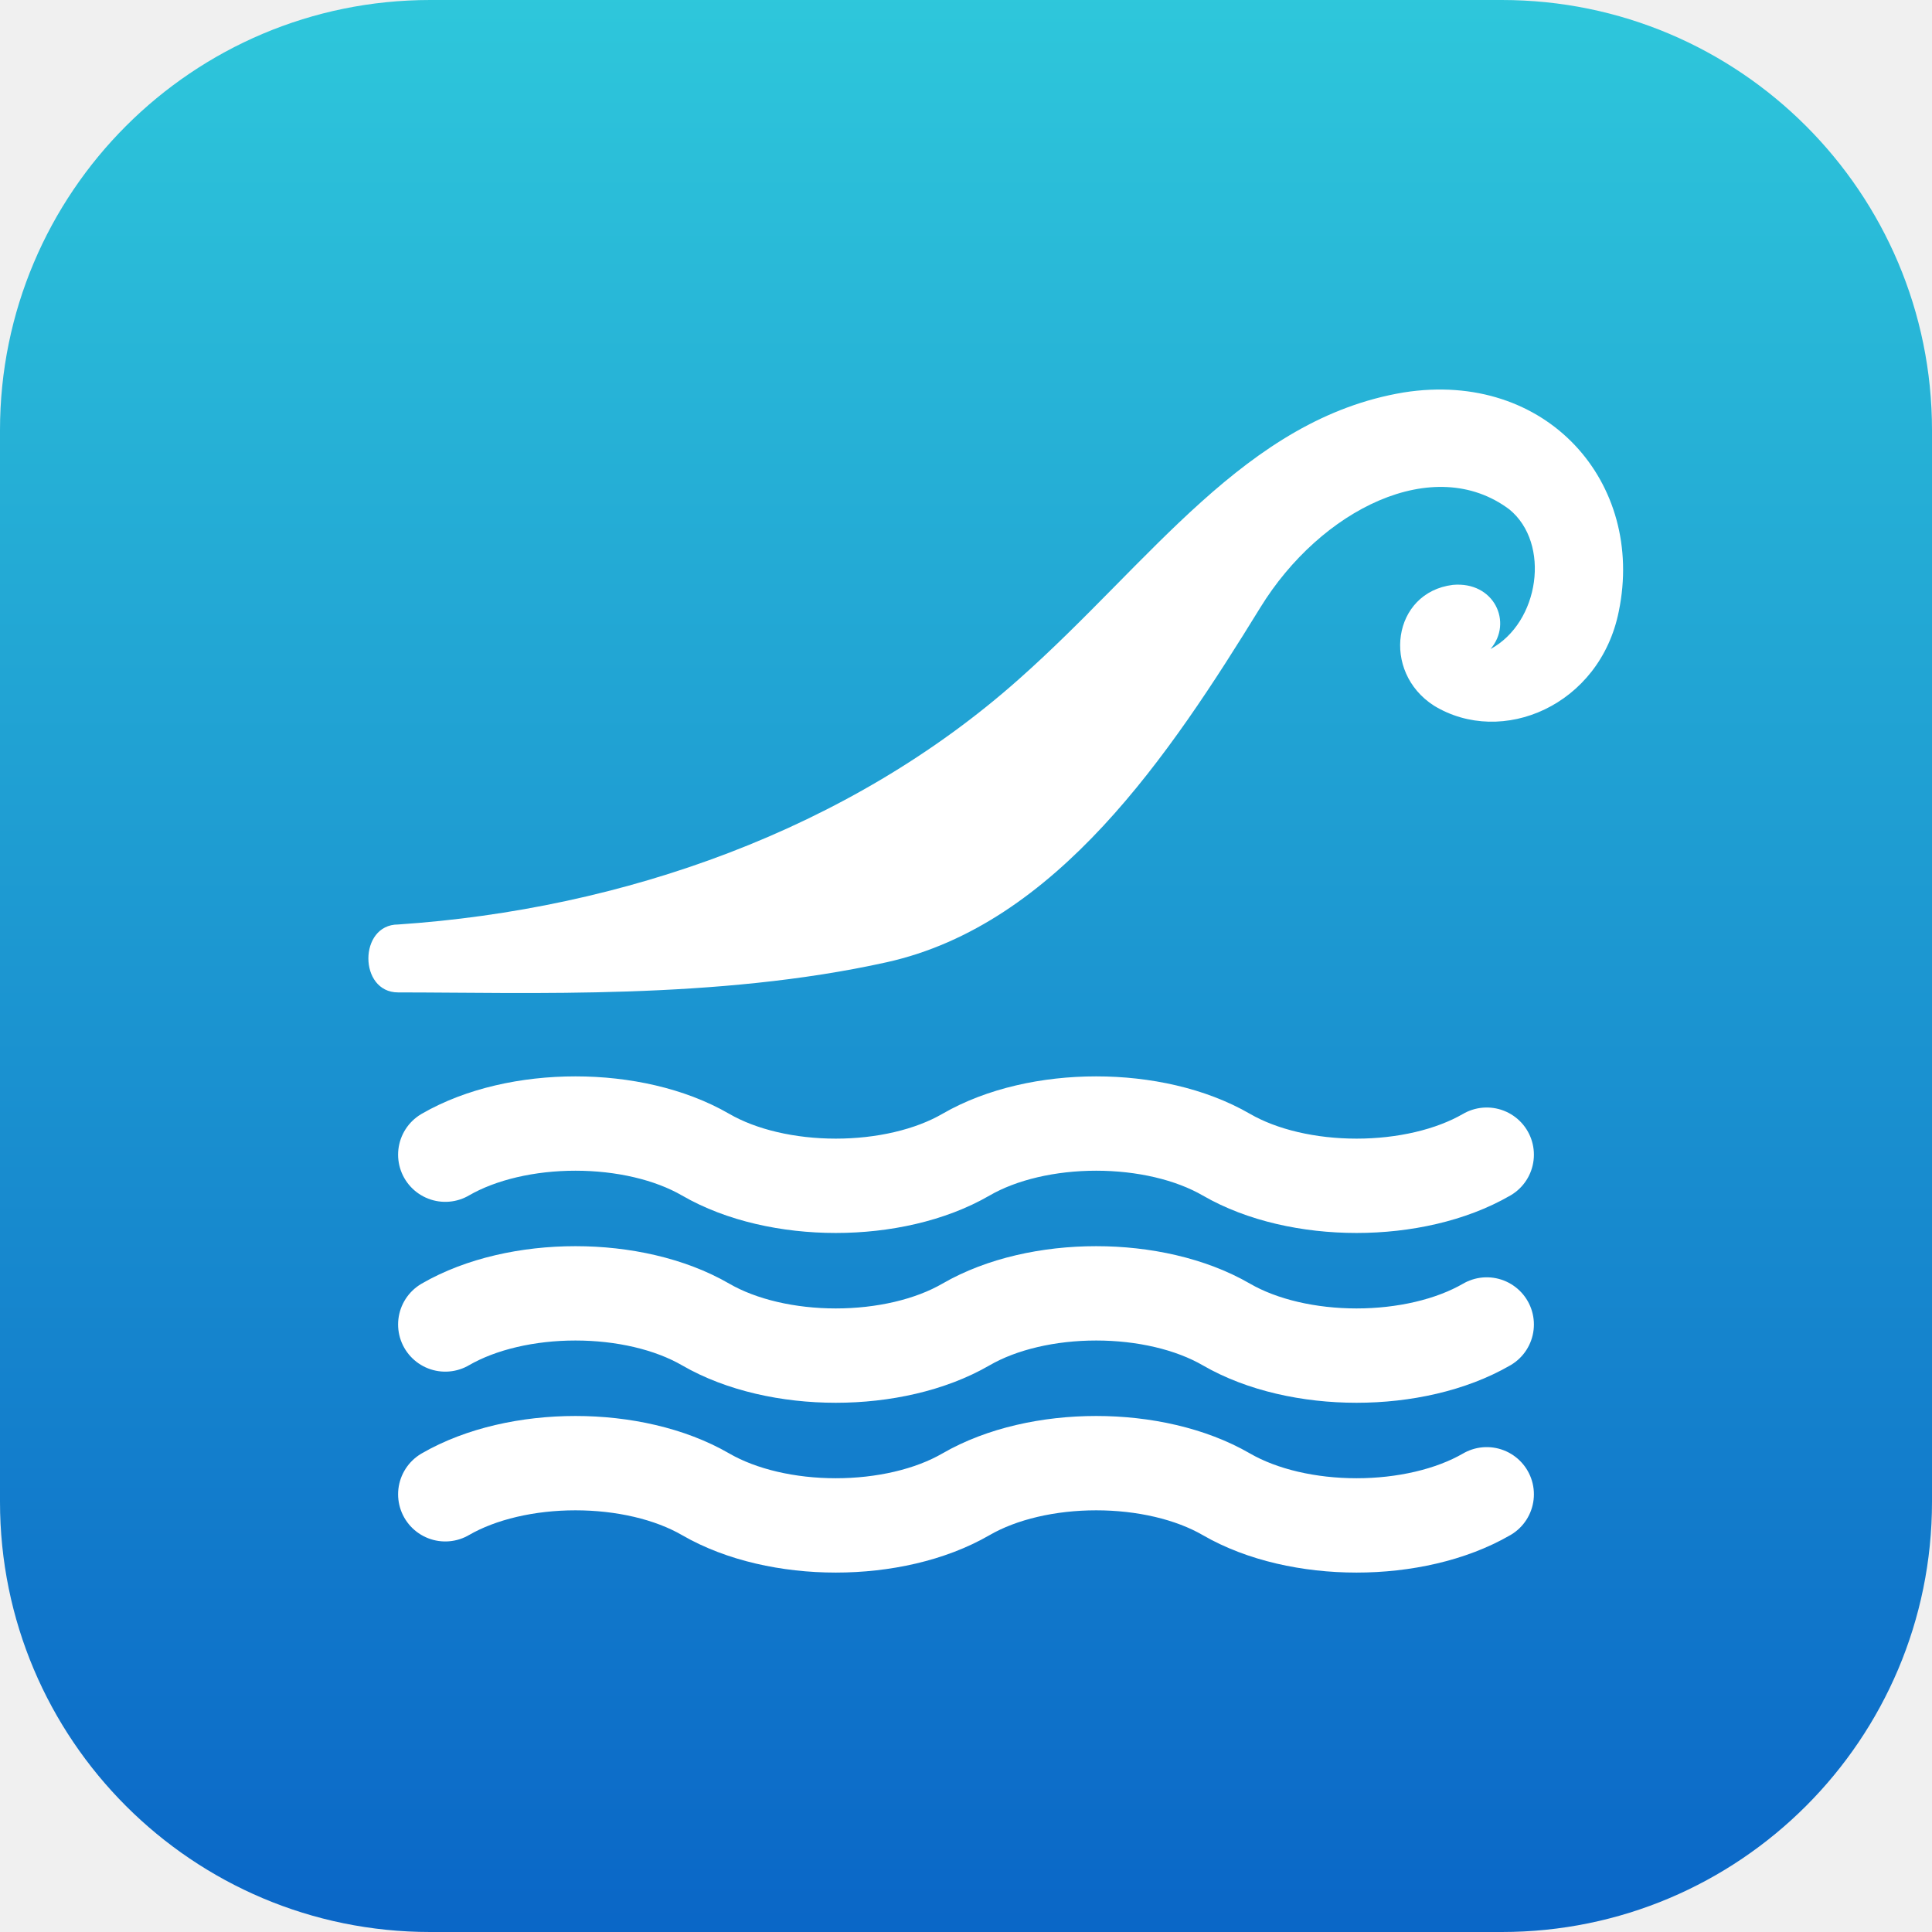
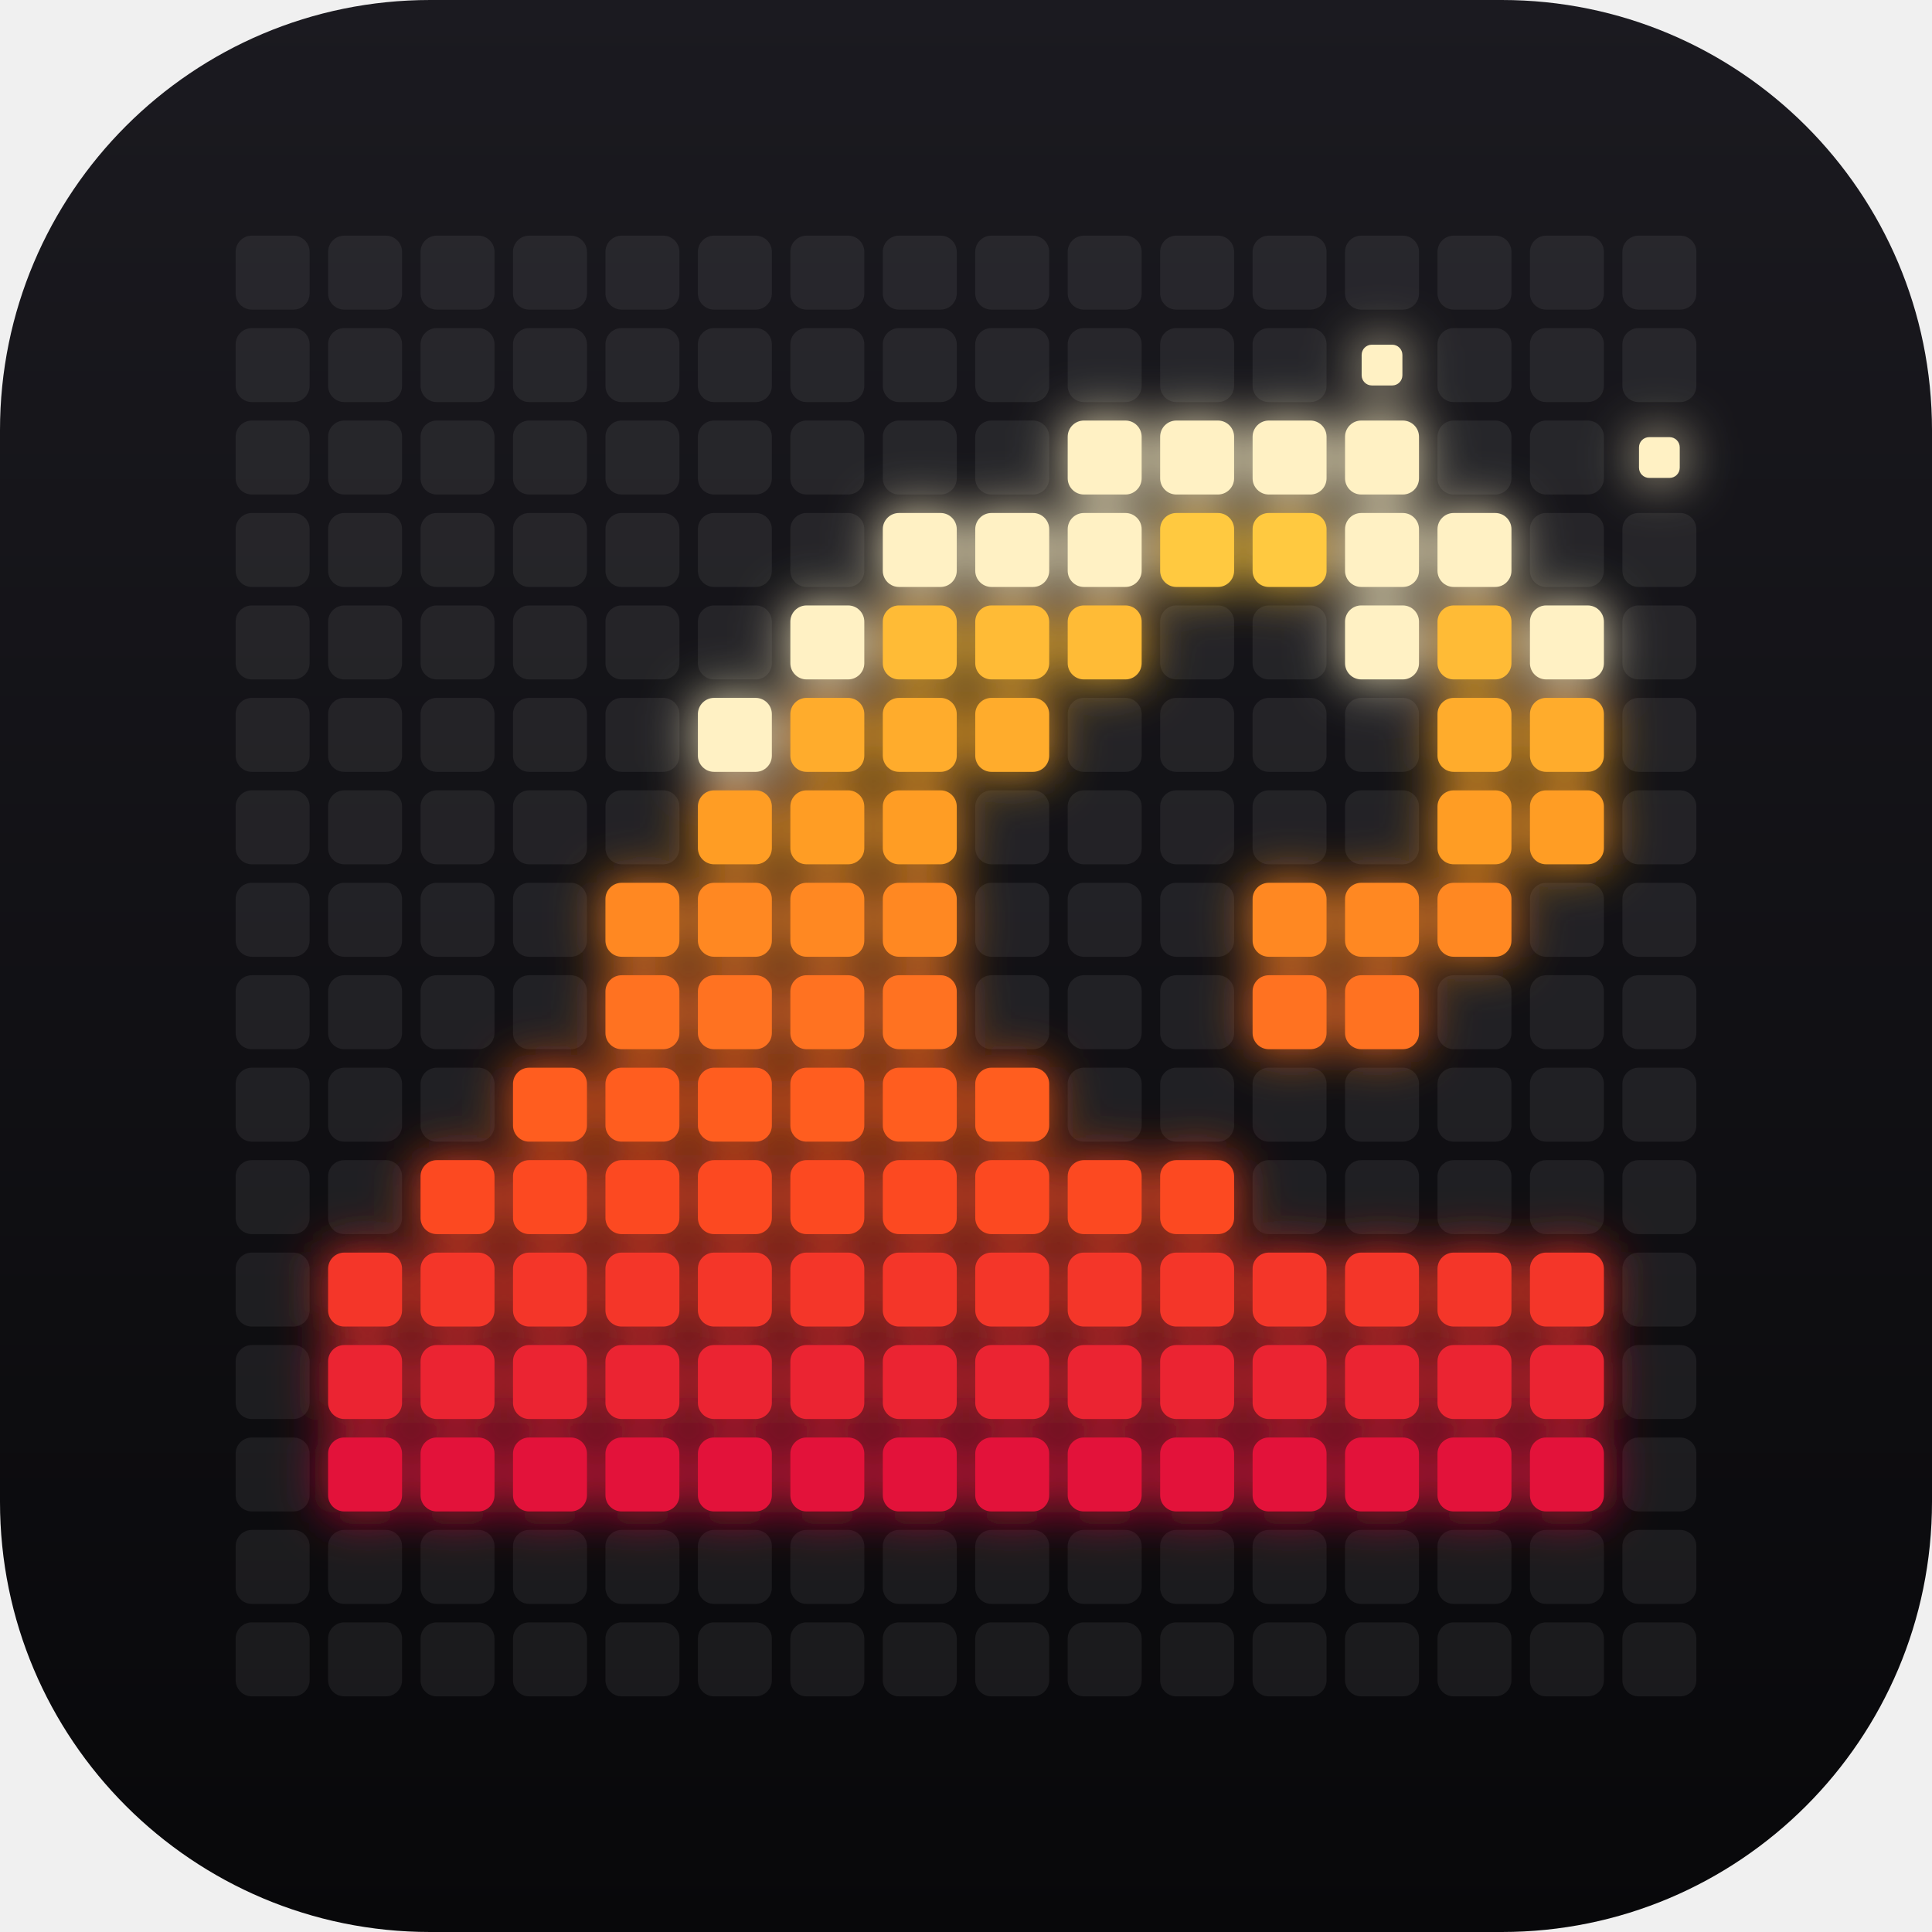
<svg xmlns="http://www.w3.org/2000/svg" viewBox="0 0 1024 1024">
  <defs>
-     <linearGradient id="g" x1="0" y1="0" x2="0" y2="1">
-       <stop offset="0" stop-color="#2EC7DB" />
-       <stop offset="1" stop-color="#0A66C7" />
+     <linearGradient id="bg" x1="0" y1="0" x2="0" y2="1">
+       <stop offset="0" stop-color="#1B1A20" />
+       <stop offset="1" stop-color="#08080A" />
    </linearGradient>
+     <filter id="glow" x="-20%" y="-20%" width="140%" height="140%">
+       <feGaussianBlur stdDeviation="14" />
+     </filter>
+     <g id="pixels">
+       <rect x="721.7" y="182.7" width="21.6" height="21.6" rx="5.4" fill="#FFF1C4" />
+       <rect x="565.9" y="222.9" width="39.2" height="39.2" rx="8.6" fill="#FFF1C4" />
+       <rect x="614.9" y="222.9" width="39.2" height="39.2" rx="8.6" fill="#FFF1C4" />
+       <rect x="663.9" y="222.9" width="39.2" height="39.2" rx="8.6" fill="#FFF1C4" />
+       <rect x="712.9" y="222.9" width="39.2" height="39.2" rx="8.6" fill="#FFF1C4" />
+       <rect x="868.7" y="231.7" width="21.6" height="21.6" rx="5.4" fill="#FFF1C4" />
+       <rect x="467.9" y="271.9" width="39.2" height="39.2" rx="8.6" fill="#FFF1C4" />
+       <rect x="516.9" y="271.9" width="39.2" height="39.2" rx="8.6" fill="#FFF1C4" />
+       <rect x="565.9" y="271.9" width="39.2" height="39.2" rx="8.6" fill="#FFF1C4" />
+       <rect x="614.9" y="271.9" width="39.2" height="39.2" rx="8.6" fill="#FFC940" />
+       <rect x="663.9" y="271.9" width="39.2" height="39.2" rx="8.6" fill="#FFC940" />
+       <rect x="712.9" y="271.9" width="39.2" height="39.2" rx="8.6" fill="#FFF1C4" />
+       <rect x="761.9" y="271.9" width="39.2" height="39.2" rx="8.6" fill="#FFF1C4" />
+       <rect x="418.9" y="320.9" width="39.2" height="39.2" rx="8.6" fill="#FFF1C4" />
+       <rect x="467.9" y="320.9" width="39.2" height="39.2" rx="8.6" fill="#FFBB36" />
+       <rect x="516.9" y="320.9" width="39.2" height="39.2" rx="8.6" fill="#FFBB36" />
+       <rect x="565.9" y="320.9" width="39.2" height="39.2" rx="8.6" fill="#FFBB36" />
+       <rect x="712.9" y="320.9" width="39.2" height="39.2" rx="8.6" fill="#FFF1C4" />
+       <rect x="761.9" y="320.9" width="39.2" height="39.2" rx="8.6" fill="#FFBB36" />
+       <rect x="810.9" y="320.9" width="39.2" height="39.2" rx="8.6" fill="#FFF1C4" />
+       <rect x="369.9" y="369.9" width="39.2" height="39.2" rx="8.6" fill="#FFF1C4" />
+       <rect x="418.9" y="369.9" width="39.2" height="39.2" rx="8.6" fill="#FFAC2C" />
+       <rect x="467.9" y="369.9" width="39.2" height="39.2" rx="8.6" fill="#FFAC2C" />
+       <rect x="516.9" y="369.9" width="39.2" height="39.2" rx="8.6" fill="#FFAC2C" />
+       <rect x="761.9" y="369.9" width="39.2" height="39.2" rx="8.6" fill="#FFAC2C" />
+       <rect x="810.9" y="369.9" width="39.2" height="39.2" rx="8.6" fill="#FFAC2C" />
+       <rect x="369.9" y="418.9" width="39.2" height="39.2" rx="8.6" fill="#FF9D24" />
+       <rect x="418.9" y="418.9" width="39.2" height="39.2" rx="8.6" fill="#FF9D24" />
+       <rect x="467.9" y="418.9" width="39.2" height="39.2" rx="8.6" fill="#FF9D24" />
+       <rect x="761.9" y="418.9" width="39.2" height="39.2" rx="8.6" fill="#FF9D24" />
+       <rect x="810.9" y="418.9" width="39.2" height="39.2" rx="8.6" fill="#FF9D24" />
+       <rect x="320.9" y="467.9" width="39.2" height="39.2" rx="8.6" fill="#FF8822" />
+       <rect x="369.9" y="467.9" width="39.2" height="39.2" rx="8.6" fill="#FF8822" />
+       <rect x="418.9" y="467.9" width="39.2" height="39.2" rx="8.6" fill="#FF8822" />
+       <rect x="467.9" y="467.9" width="39.2" height="39.2" rx="8.6" fill="#FF8822" />
+       <rect x="663.9" y="467.9" width="39.2" height="39.2" rx="8.6" fill="#FF8822" />
+       <rect x="712.9" y="467.9" width="39.2" height="39.2" rx="8.6" fill="#FF8822" />
+       <rect x="761.9" y="467.9" width="39.2" height="39.2" rx="8.6" fill="#FF8822" />
+       <rect x="320.9" y="516.9" width="39.2" height="39.2" rx="8.6" fill="#FF7221" />
+       <rect x="369.9" y="516.9" width="39.2" height="39.2" rx="8.6" fill="#FF7221" />
+       <rect x="418.9" y="516.9" width="39.2" height="39.2" rx="8.6" fill="#FF7221" />
+       <rect x="467.9" y="516.9" width="39.2" height="39.2" rx="8.6" fill="#FF7221" />
+       <rect x="663.9" y="516.9" width="39.2" height="39.2" rx="8.6" fill="#FF7221" />
+       <rect x="712.9" y="516.9" width="39.2" height="39.2" rx="8.6" fill="#FF7221" />
+       <rect x="271.9" y="565.9" width="39.2" height="39.2" rx="8.6" fill="#FF5D1F" />
+       <rect x="320.9" y="565.9" width="39.2" height="39.2" rx="8.6" fill="#FF5D1F" />
+       <rect x="369.9" y="565.9" width="39.2" height="39.2" rx="8.6" fill="#FF5D1F" />
+       <rect x="418.9" y="565.9" width="39.2" height="39.2" rx="8.6" fill="#FF5D1F" />
+       <rect x="467.9" y="565.9" width="39.2" height="39.2" rx="8.6" fill="#FF5D1F" />
+       <rect x="516.9" y="565.9" width="39.2" height="39.2" rx="8.6" fill="#FF5D1F" />
+       <rect x="222.9" y="614.9" width="39.2" height="39.2" rx="8.6" fill="#FC4921" />
+       <rect x="271.9" y="614.9" width="39.2" height="39.2" rx="8.6" fill="#FC4921" />
+       <rect x="320.9" y="614.9" width="39.2" height="39.2" rx="8.6" fill="#FC4921" />
+       <rect x="369.9" y="614.9" width="39.2" height="39.2" rx="8.6" fill="#FC4921" />
+       <rect x="418.9" y="614.9" width="39.2" height="39.2" rx="8.6" fill="#FC4921" />
+       <rect x="467.9" y="614.9" width="39.2" height="39.2" rx="8.6" fill="#FC4921" />
+       <rect x="516.9" y="614.9" width="39.2" height="39.2" rx="8.6" fill="#FC4921" />
+       <rect x="565.9" y="614.9" width="39.2" height="39.2" rx="8.6" fill="#FC4921" />
+       <rect x="614.9" y="614.9" width="39.2" height="39.2" rx="8.6" fill="#FC4921" />
+       <rect x="173.9" y="663.9" width="39.2" height="39.2" rx="8.6" fill="#F43629" />
+       <rect x="222.9" y="663.9" width="39.2" height="39.2" rx="8.6" fill="#F43629" />
+       <rect x="271.9" y="663.9" width="39.2" height="39.2" rx="8.6" fill="#F43629" />
+       <rect x="320.9" y="663.9" width="39.2" height="39.2" rx="8.6" fill="#F43629" />
+       <rect x="369.9" y="663.9" width="39.2" height="39.2" rx="8.6" fill="#F43629" />
+       <rect x="418.9" y="663.9" width="39.2" height="39.2" rx="8.6" fill="#F43629" />
+       <rect x="467.9" y="663.9" width="39.2" height="39.2" rx="8.6" fill="#F43629" />
+       <rect x="516.9" y="663.9" width="39.2" height="39.2" rx="8.6" fill="#F43629" />
+       <rect x="565.9" y="663.9" width="39.2" height="39.2" rx="8.6" fill="#F43629" />
+       <rect x="614.9" y="663.9" width="39.2" height="39.2" rx="8.6" fill="#F43629" />
+       <rect x="663.9" y="663.9" width="39.2" height="39.2" rx="8.6" fill="#F43629" />
+       <rect x="712.9" y="663.9" width="39.2" height="39.2" rx="8.6" fill="#F43629" />
+       <rect x="761.9" y="663.9" width="39.2" height="39.2" rx="8.6" fill="#F43629" />
+       <rect x="810.9" y="663.9" width="39.2" height="39.2" rx="8.6" fill="#F43629" />
+       <rect x="173.9" y="712.9" width="39.2" height="39.2" rx="8.6" fill="#EB2432" />
+       <rect x="222.9" y="712.9" width="39.2" height="39.2" rx="8.6" fill="#EB2432" />
+       <rect x="271.9" y="712.9" width="39.2" height="39.2" rx="8.6" fill="#EB2432" />
+       <rect x="320.9" y="712.9" width="39.2" height="39.2" rx="8.6" fill="#EB2432" />
+       <rect x="369.9" y="712.9" width="39.2" height="39.2" rx="8.6" fill="#EB2432" />
+       <rect x="418.9" y="712.9" width="39.2" height="39.2" rx="8.6" fill="#EB2432" />
+       <rect x="467.9" y="712.9" width="39.2" height="39.2" rx="8.6" fill="#EB2432" />
+       <rect x="516.9" y="712.9" width="39.2" height="39.2" rx="8.6" fill="#EB2432" />
+       <rect x="565.9" y="712.9" width="39.2" height="39.2" rx="8.6" fill="#EB2432" />
+       <rect x="614.9" y="712.9" width="39.2" height="39.2" rx="8.6" fill="#EB2432" />
+       <rect x="663.9" y="712.9" width="39.2" height="39.2" rx="8.6" fill="#EB2432" />
+       <rect x="712.9" y="712.9" width="39.2" height="39.2" rx="8.6" fill="#EB2432" />
+       <rect x="761.9" y="712.9" width="39.2" height="39.2" rx="8.6" fill="#EB2432" />
+       <rect x="810.9" y="712.9" width="39.2" height="39.2" rx="8.6" fill="#EB2432" />
+       <rect x="173.9" y="761.9" width="39.2" height="39.2" rx="8.6" fill="#E3123A" />
+       <rect x="222.9" y="761.9" width="39.2" height="39.2" rx="8.6" fill="#E3123A" />
+       <rect x="271.9" y="761.9" width="39.2" height="39.2" rx="8.6" fill="#E3123A" />
+       <rect x="320.9" y="761.9" width="39.2" height="39.2" rx="8.6" fill="#E3123A" />
+       <rect x="369.9" y="761.9" width="39.2" height="39.2" rx="8.6" fill="#E3123A" />
+       <rect x="418.9" y="761.9" width="39.2" height="39.2" rx="8.6" fill="#E3123A" />
+       <rect x="467.9" y="761.9" width="39.2" height="39.2" rx="8.6" fill="#E3123A" />
+       <rect x="516.9" y="761.9" width="39.2" height="39.2" rx="8.6" fill="#E3123A" />
+       <rect x="565.9" y="761.9" width="39.2" height="39.2" rx="8.6" fill="#E3123A" />
+       <rect x="614.9" y="761.9" width="39.2" height="39.2" rx="8.6" fill="#E3123A" />
+       <rect x="663.9" y="761.9" width="39.2" height="39.2" rx="8.6" fill="#E3123A" />
+       <rect x="712.9" y="761.9" width="39.2" height="39.2" rx="8.6" fill="#E3123A" />
+       <rect x="761.9" y="761.9" width="39.2" height="39.2" rx="8.6" fill="#E3123A" />
+       <rect x="810.9" y="761.9" width="39.2" height="39.2" rx="8.6" fill="#E3123A" />
+     </g>
  </defs>
-   <rect width="1024" height="1024" rx="228" fill="url(#g)" />
-   <path fill="#fff" transform="translate(0 -30)" d="M211 520 C 330 512, 450 470, 540 390 C 610 328, 660 252, 744 238 C 820 226, 872 286, 858 354 C 848 404, 796 426, 760 404 C 732 386, 738 344, 770 340 C 792 338, 802 360, 790 374 C 816 360, 822 318, 800 300 C 760 270, 700 300, 668 352 C 620 430, 560 520, 470 540 C 380 560, 280 556, 211 556 C 190 556, 190 520, 211 520 Z" />
-   <g fill="none" stroke="#fff" stroke-width="50" stroke-linecap="round">
-     <path d="M236 612 C 274 590 336 590 374 612 S 474 634 512 612 S 612 590 650 612 S 750 634 788 612" />
-     <path d="M236 702 C 274 680 336 680 374 702 S 474 724 512 702 S 612 680 650 702 S 750 724 788 702" />
-     <path d="M236 792 C 274 770 336 770 374 792 S 474 814 512 792 S 612 770 650 792 S 750 814 788 792" />
+   <rect width="1024" height="1024" rx="228" fill="url(#bg)" />
+   <g fill="#FFFFFF" opacity=".07">
+     <rect x="124.9" y="124.9" width="39.2" height="39.2" rx="8.6" />
+     <rect x="173.9" y="124.9" width="39.2" height="39.2" rx="8.6" />
+     <rect x="222.9" y="124.9" width="39.2" height="39.2" rx="8.6" />
+     <rect x="271.9" y="124.9" width="39.2" height="39.2" rx="8.6" />
+     <rect x="320.9" y="124.9" width="39.2" height="39.2" rx="8.6" />
+     <rect x="369.9" y="124.9" width="39.2" height="39.2" rx="8.6" />
+     <rect x="418.9" y="124.9" width="39.2" height="39.2" rx="8.6" />
+     <rect x="467.9" y="124.9" width="39.2" height="39.2" rx="8.6" />
+     <rect x="516.9" y="124.9" width="39.2" height="39.2" rx="8.6" />
+     <rect x="565.9" y="124.9" width="39.2" height="39.2" rx="8.6" />
+     <rect x="614.9" y="124.9" width="39.2" height="39.2" rx="8.6" />
+     <rect x="663.9" y="124.9" width="39.2" height="39.2" rx="8.6" />
+     <rect x="712.9" y="124.9" width="39.2" height="39.2" rx="8.6" />
+     <rect x="761.9" y="124.9" width="39.2" height="39.2" rx="8.6" />
+     <rect x="810.9" y="124.9" width="39.2" height="39.2" rx="8.6" />
+     <rect x="859.9" y="124.9" width="39.2" height="39.2" rx="8.6" />
+     <rect x="124.9" y="173.9" width="39.2" height="39.2" rx="8.6" />
+     <rect x="173.9" y="173.9" width="39.2" height="39.2" rx="8.6" />
+     <rect x="222.9" y="173.9" width="39.2" height="39.2" rx="8.6" />
+     <rect x="271.9" y="173.9" width="39.2" height="39.2" rx="8.6" />
+     <rect x="320.9" y="173.9" width="39.2" height="39.2" rx="8.6" />
+     <rect x="369.9" y="173.9" width="39.2" height="39.2" rx="8.6" />
+     <rect x="418.9" y="173.9" width="39.2" height="39.2" rx="8.6" />
+     <rect x="467.9" y="173.9" width="39.2" height="39.2" rx="8.6" />
+     <rect x="516.9" y="173.9" width="39.2" height="39.2" rx="8.6" />
+     <rect x="565.9" y="173.9" width="39.2" height="39.2" rx="8.6" />
+     <rect x="614.9" y="173.9" width="39.2" height="39.2" rx="8.6" />
+     <rect x="663.9" y="173.9" width="39.2" height="39.2" rx="8.6" />
+     <rect x="761.9" y="173.9" width="39.2" height="39.2" rx="8.6" />
+     <rect x="810.9" y="173.9" width="39.2" height="39.2" rx="8.6" />
+     <rect x="859.9" y="173.9" width="39.2" height="39.2" rx="8.6" />
+     <rect x="124.9" y="222.9" width="39.2" height="39.2" rx="8.6" />
+     <rect x="173.9" y="222.9" width="39.2" height="39.2" rx="8.6" />
+     <rect x="222.9" y="222.9" width="39.2" height="39.2" rx="8.6" />
+     <rect x="271.9" y="222.9" width="39.2" height="39.2" rx="8.6" />
+     <rect x="320.9" y="222.9" width="39.2" height="39.2" rx="8.6" />
+     <rect x="369.9" y="222.9" width="39.2" height="39.2" rx="8.6" />
+     <rect x="418.9" y="222.9" width="39.2" height="39.2" rx="8.6" />
+     <rect x="467.9" y="222.9" width="39.2" height="39.2" rx="8.6" />
+     <rect x="516.9" y="222.9" width="39.2" height="39.2" rx="8.6" />
+     <rect x="761.9" y="222.9" width="39.2" height="39.2" rx="8.6" />
+     <rect x="810.9" y="222.9" width="39.2" height="39.2" rx="8.6" />
+     <rect x="124.9" y="271.9" width="39.2" height="39.2" rx="8.6" />
+     <rect x="173.9" y="271.9" width="39.2" height="39.2" rx="8.6" />
+     <rect x="222.9" y="271.9" width="39.2" height="39.2" rx="8.6" />
+     <rect x="271.9" y="271.9" width="39.2" height="39.2" rx="8.6" />
+     <rect x="320.9" y="271.9" width="39.2" height="39.2" rx="8.6" />
+     <rect x="369.9" y="271.9" width="39.2" height="39.2" rx="8.6" />
+     <rect x="418.9" y="271.9" width="39.2" height="39.2" rx="8.6" />
+     <rect x="810.9" y="271.9" width="39.2" height="39.2" rx="8.6" />
+     <rect x="859.9" y="271.9" width="39.2" height="39.2" rx="8.6" />
+     <rect x="124.9" y="320.9" width="39.2" height="39.2" rx="8.6" />
+     <rect x="173.9" y="320.9" width="39.2" height="39.2" rx="8.6" />
+     <rect x="222.9" y="320.9" width="39.2" height="39.2" rx="8.6" />
+     <rect x="271.9" y="320.9" width="39.2" height="39.2" rx="8.6" />
+     <rect x="320.9" y="320.9" width="39.2" height="39.2" rx="8.6" />
+     <rect x="369.9" y="320.9" width="39.2" height="39.2" rx="8.6" />
+     <rect x="614.9" y="320.9" width="39.2" height="39.2" rx="8.6" />
+     <rect x="663.9" y="320.9" width="39.2" height="39.2" rx="8.6" />
+     <rect x="859.9" y="320.9" width="39.2" height="39.2" rx="8.6" />
+     <rect x="124.9" y="369.9" width="39.2" height="39.2" rx="8.6" />
+     <rect x="173.9" y="369.9" width="39.2" height="39.2" rx="8.6" />
+     <rect x="222.9" y="369.9" width="39.2" height="39.2" rx="8.6" />
+     <rect x="271.9" y="369.9" width="39.2" height="39.2" rx="8.6" />
+     <rect x="320.9" y="369.9" width="39.2" height="39.2" rx="8.6" />
+     <rect x="565.9" y="369.9" width="39.2" height="39.2" rx="8.6" />
+     <rect x="614.9" y="369.9" width="39.2" height="39.2" rx="8.6" />
+     <rect x="663.9" y="369.9" width="39.2" height="39.2" rx="8.6" />
+     <rect x="712.9" y="369.9" width="39.2" height="39.2" rx="8.6" />
+     <rect x="859.9" y="369.9" width="39.2" height="39.2" rx="8.6" />
+     <rect x="124.9" y="418.9" width="39.2" height="39.2" rx="8.6" />
+     <rect x="173.9" y="418.9" width="39.2" height="39.2" rx="8.6" />
+     <rect x="222.9" y="418.9" width="39.2" height="39.2" rx="8.6" />
+     <rect x="271.9" y="418.9" width="39.2" height="39.2" rx="8.6" />
+     <rect x="320.9" y="418.9" width="39.2" height="39.2" rx="8.6" />
+     <rect x="516.9" y="418.9" width="39.2" height="39.2" rx="8.6" />
+     <rect x="565.9" y="418.9" width="39.2" height="39.2" rx="8.6" />
+     <rect x="614.9" y="418.9" width="39.2" height="39.2" rx="8.6" />
+     <rect x="663.9" y="418.9" width="39.2" height="39.2" rx="8.6" />
+     <rect x="712.9" y="418.9" width="39.2" height="39.2" rx="8.6" />
+     <rect x="859.9" y="418.9" width="39.2" height="39.2" rx="8.6" />
+     <rect x="124.9" y="467.9" width="39.2" height="39.2" rx="8.6" />
+     <rect x="173.9" y="467.9" width="39.2" height="39.2" rx="8.6" />
+     <rect x="222.9" y="467.9" width="39.2" height="39.2" rx="8.6" />
+     <rect x="271.9" y="467.9" width="39.2" height="39.2" rx="8.6" />
+     <rect x="516.9" y="467.9" width="39.2" height="39.2" rx="8.6" />
+     <rect x="565.9" y="467.9" width="39.2" height="39.2" rx="8.6" />
+     <rect x="614.9" y="467.9" width="39.2" height="39.2" rx="8.6" />
+     <rect x="810.9" y="467.9" width="39.2" height="39.2" rx="8.6" />
+     <rect x="859.9" y="467.9" width="39.2" height="39.2" rx="8.6" />
+     <rect x="124.9" y="516.9" width="39.2" height="39.2" rx="8.6" />
+     <rect x="173.9" y="516.9" width="39.2" height="39.2" rx="8.6" />
+     <rect x="222.9" y="516.9" width="39.2" height="39.2" rx="8.6" />
+     <rect x="271.9" y="516.9" width="39.2" height="39.2" rx="8.6" />
+     <rect x="516.9" y="516.9" width="39.2" height="39.2" rx="8.6" />
+     <rect x="565.9" y="516.9" width="39.2" height="39.2" rx="8.6" />
+     <rect x="614.9" y="516.9" width="39.2" height="39.2" rx="8.6" />
+     <rect x="761.9" y="516.9" width="39.2" height="39.2" rx="8.6" />
+     <rect x="810.9" y="516.9" width="39.2" height="39.2" rx="8.6" />
+     <rect x="859.9" y="516.9" width="39.2" height="39.2" rx="8.6" />
+     <rect x="124.9" y="565.9" width="39.2" height="39.2" rx="8.6" />
+     <rect x="173.9" y="565.9" width="39.2" height="39.2" rx="8.6" />
+     <rect x="222.9" y="565.9" width="39.2" height="39.2" rx="8.6" />
+     <rect x="565.9" y="565.9" width="39.2" height="39.2" rx="8.6" />
+     <rect x="614.9" y="565.9" width="39.2" height="39.2" rx="8.6" />
+     <rect x="663.9" y="565.9" width="39.2" height="39.2" rx="8.6" />
+     <rect x="712.9" y="565.9" width="39.2" height="39.2" rx="8.6" />
+     <rect x="761.9" y="565.9" width="39.2" height="39.2" rx="8.6" />
+     <rect x="810.9" y="565.9" width="39.2" height="39.2" rx="8.6" />
+     <rect x="859.9" y="565.9" width="39.2" height="39.2" rx="8.6" />
+     <rect x="124.9" y="614.9" width="39.2" height="39.2" rx="8.6" />
+     <rect x="173.9" y="614.9" width="39.2" height="39.2" rx="8.6" />
+     <rect x="663.9" y="614.9" width="39.2" height="39.2" rx="8.6" />
+     <rect x="712.9" y="614.9" width="39.2" height="39.2" rx="8.6" />
+     <rect x="761.9" y="614.9" width="39.2" height="39.2" rx="8.6" />
+     <rect x="810.9" y="614.9" width="39.2" height="39.2" rx="8.6" />
+     <rect x="859.9" y="614.9" width="39.2" height="39.2" rx="8.6" />
+     <rect x="124.9" y="663.9" width="39.2" height="39.2" rx="8.6" />
+     <rect x="859.9" y="663.9" width="39.2" height="39.2" rx="8.6" />
+     <rect x="124.9" y="712.9" width="39.2" height="39.2" rx="8.6" />
+     <rect x="859.9" y="712.9" width="39.2" height="39.2" rx="8.6" />
+     <rect x="124.9" y="761.9" width="39.2" height="39.2" rx="8.6" />
+     <rect x="859.9" y="761.9" width="39.2" height="39.2" rx="8.6" />
+     <rect x="124.9" y="810.9" width="39.2" height="39.2" rx="8.6" />
+     <rect x="173.9" y="810.9" width="39.2" height="39.2" rx="8.6" />
+     <rect x="222.9" y="810.9" width="39.2" height="39.2" rx="8.6" />
+     <rect x="271.9" y="810.9" width="39.2" height="39.2" rx="8.6" />
+     <rect x="320.9" y="810.9" width="39.2" height="39.2" rx="8.6" />
+     <rect x="369.9" y="810.9" width="39.2" height="39.2" rx="8.6" />
+     <rect x="418.9" y="810.9" width="39.2" height="39.2" rx="8.6" />
+     <rect x="467.9" y="810.9" width="39.2" height="39.2" rx="8.6" />
+     <rect x="516.9" y="810.9" width="39.2" height="39.2" rx="8.6" />
+     <rect x="565.9" y="810.9" width="39.2" height="39.2" rx="8.6" />
+     <rect x="614.9" y="810.9" width="39.2" height="39.2" rx="8.6" />
+     <rect x="663.9" y="810.9" width="39.2" height="39.2" rx="8.6" />
+     <rect x="712.9" y="810.9" width="39.2" height="39.2" rx="8.6" />
+     <rect x="761.9" y="810.9" width="39.2" height="39.2" rx="8.6" />
+     <rect x="810.9" y="810.9" width="39.2" height="39.2" rx="8.6" />
+     <rect x="859.9" y="810.9" width="39.2" height="39.2" rx="8.6" />
+     <rect x="124.9" y="859.9" width="39.2" height="39.2" rx="8.6" />
+     <rect x="173.9" y="859.9" width="39.2" height="39.2" rx="8.6" />
+     <rect x="222.9" y="859.9" width="39.2" height="39.2" rx="8.6" />
+     <rect x="271.9" y="859.9" width="39.2" height="39.2" rx="8.6" />
+     <rect x="320.9" y="859.9" width="39.2" height="39.2" rx="8.6" />
+     <rect x="369.9" y="859.9" width="39.2" height="39.2" rx="8.6" />
+     <rect x="418.9" y="859.9" width="39.2" height="39.2" rx="8.6" />
+     <rect x="467.9" y="859.9" width="39.2" height="39.2" rx="8.6" />
+     <rect x="516.9" y="859.9" width="39.2" height="39.2" rx="8.6" />
+     <rect x="565.9" y="859.9" width="39.2" height="39.2" rx="8.6" />
+     <rect x="614.9" y="859.9" width="39.2" height="39.2" rx="8.6" />
+     <rect x="663.9" y="859.9" width="39.2" height="39.2" rx="8.6" />
+     <rect x="712.9" y="859.9" width="39.2" height="39.2" rx="8.6" />
+     <rect x="761.9" y="859.9" width="39.2" height="39.2" rx="8.6" />
+     <rect x="810.9" y="859.9" width="39.2" height="39.2" rx="8.6" />
+     <rect x="859.9" y="859.9" width="39.2" height="39.2" rx="8.6" />
  </g>
+   <use href="#pixels" filter="url(#glow)" />
+   <use href="#pixels" />
</svg>
